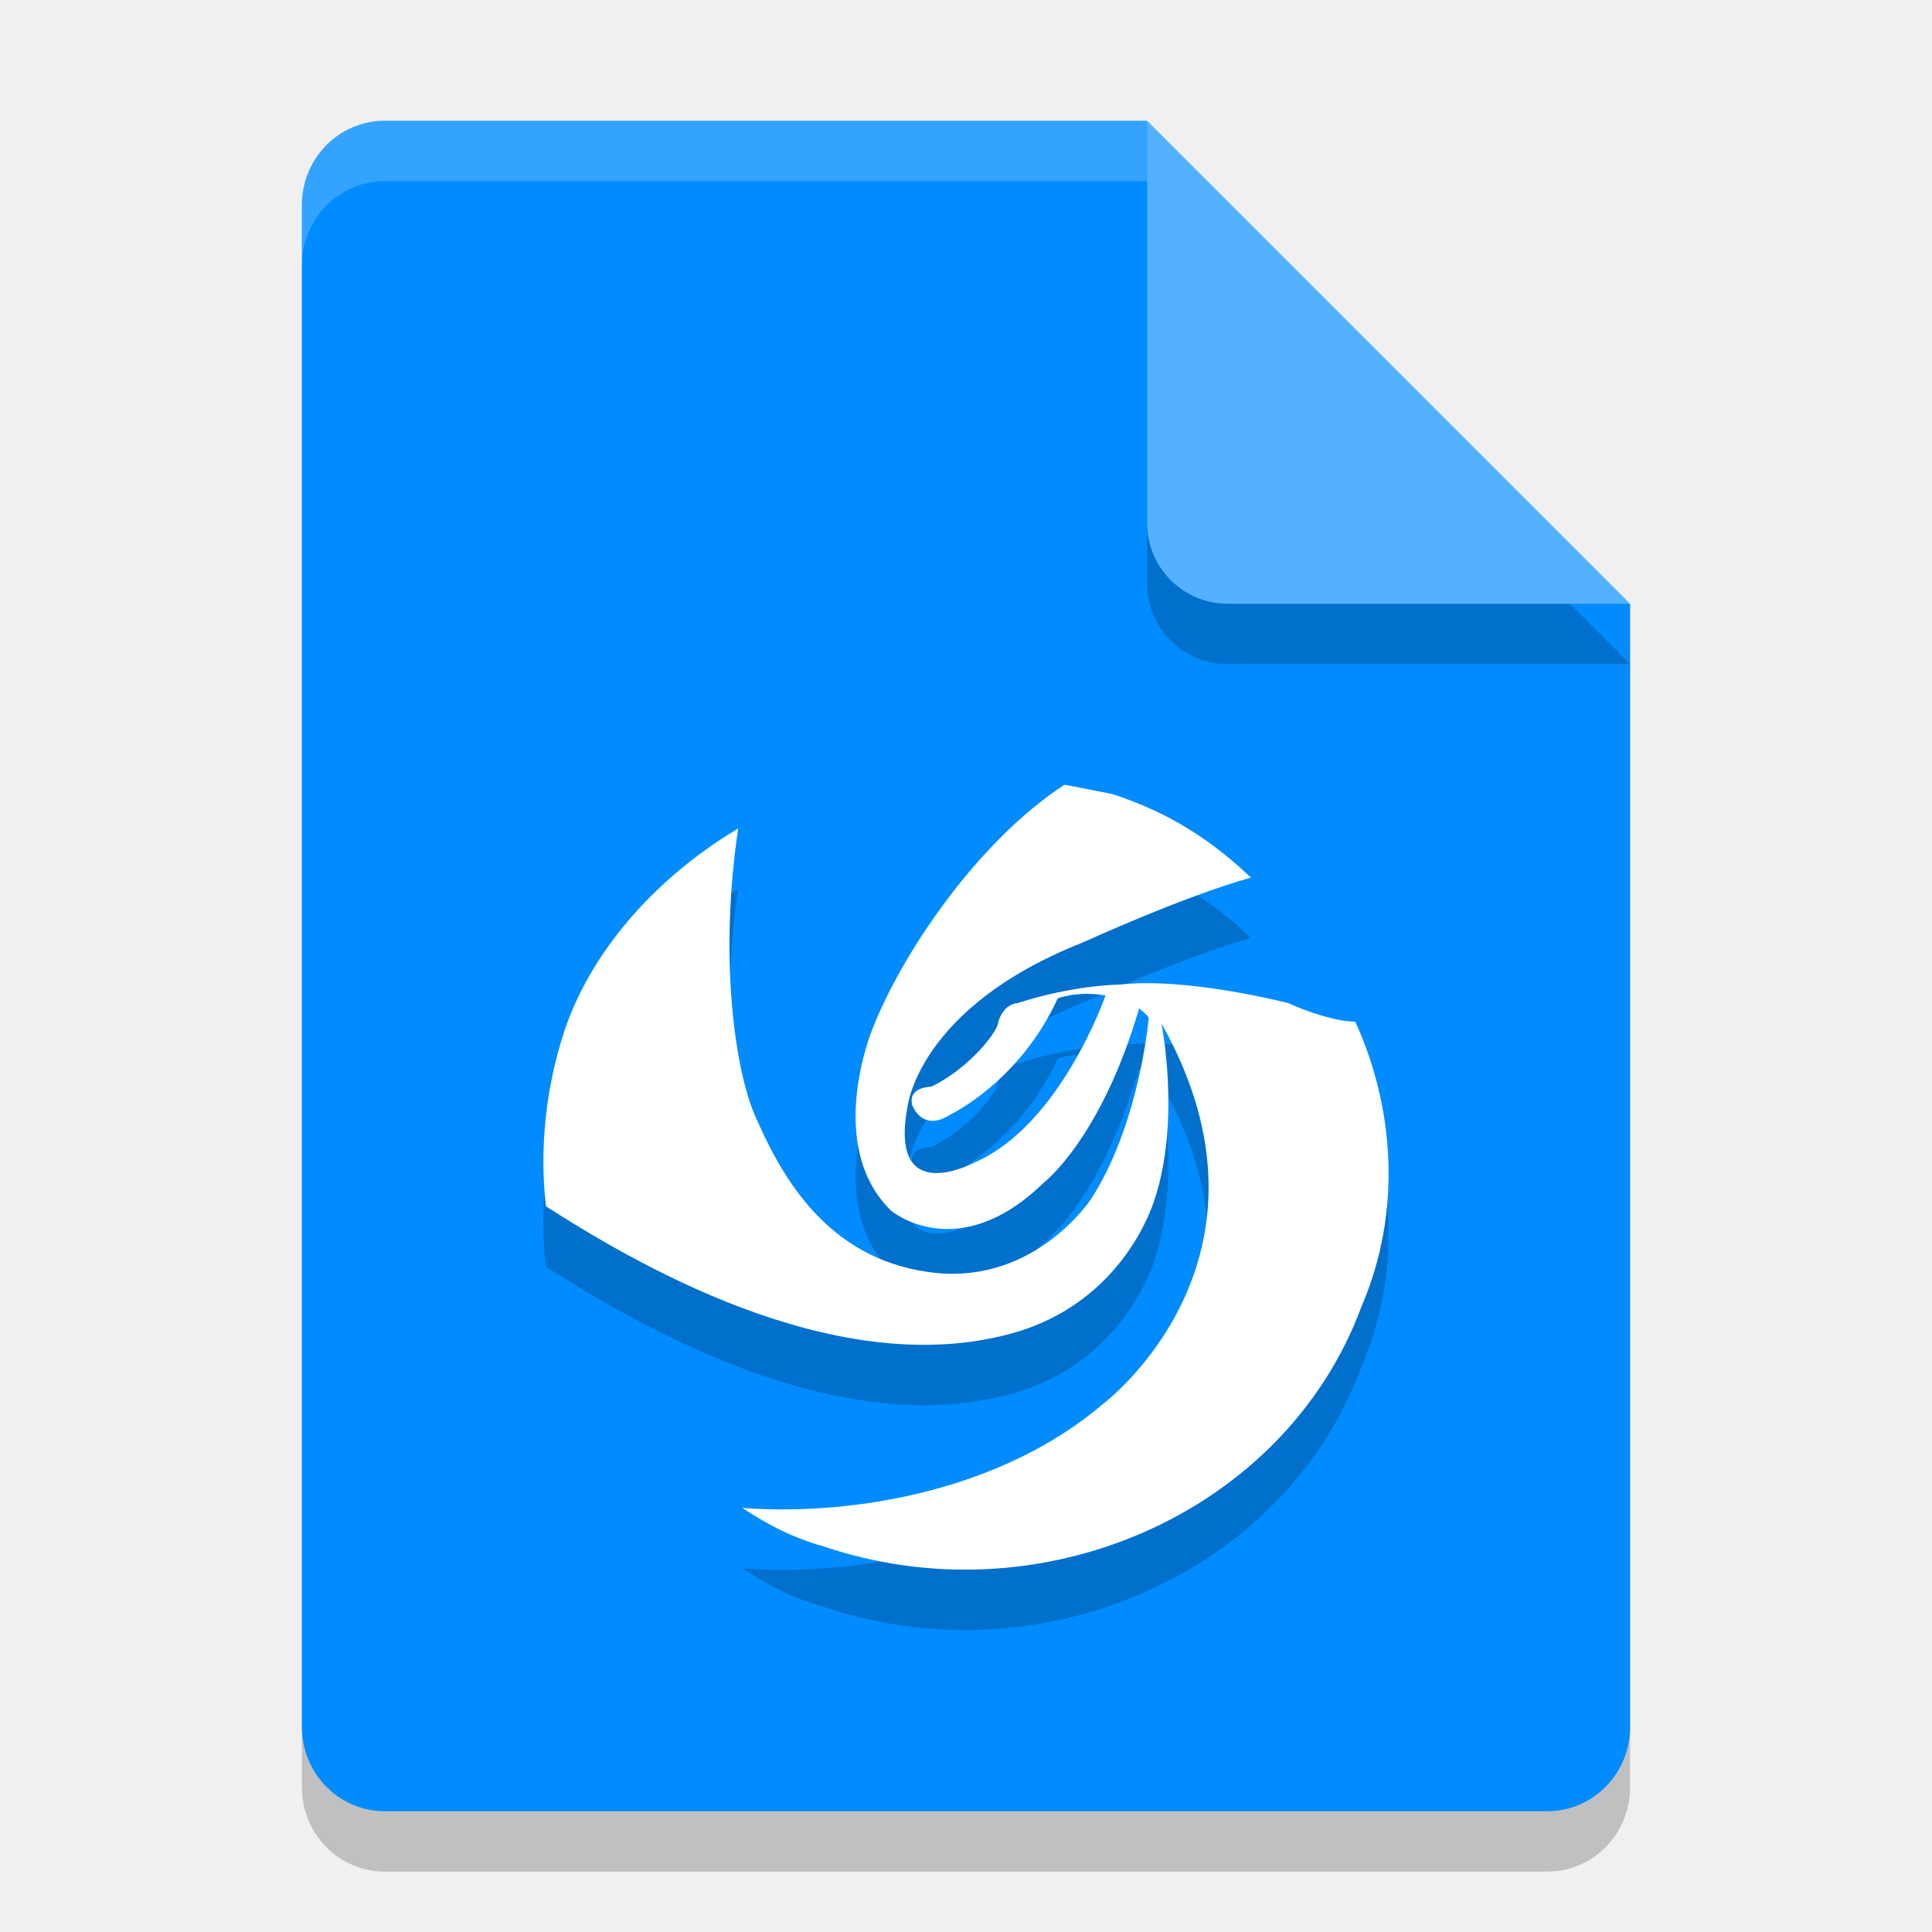
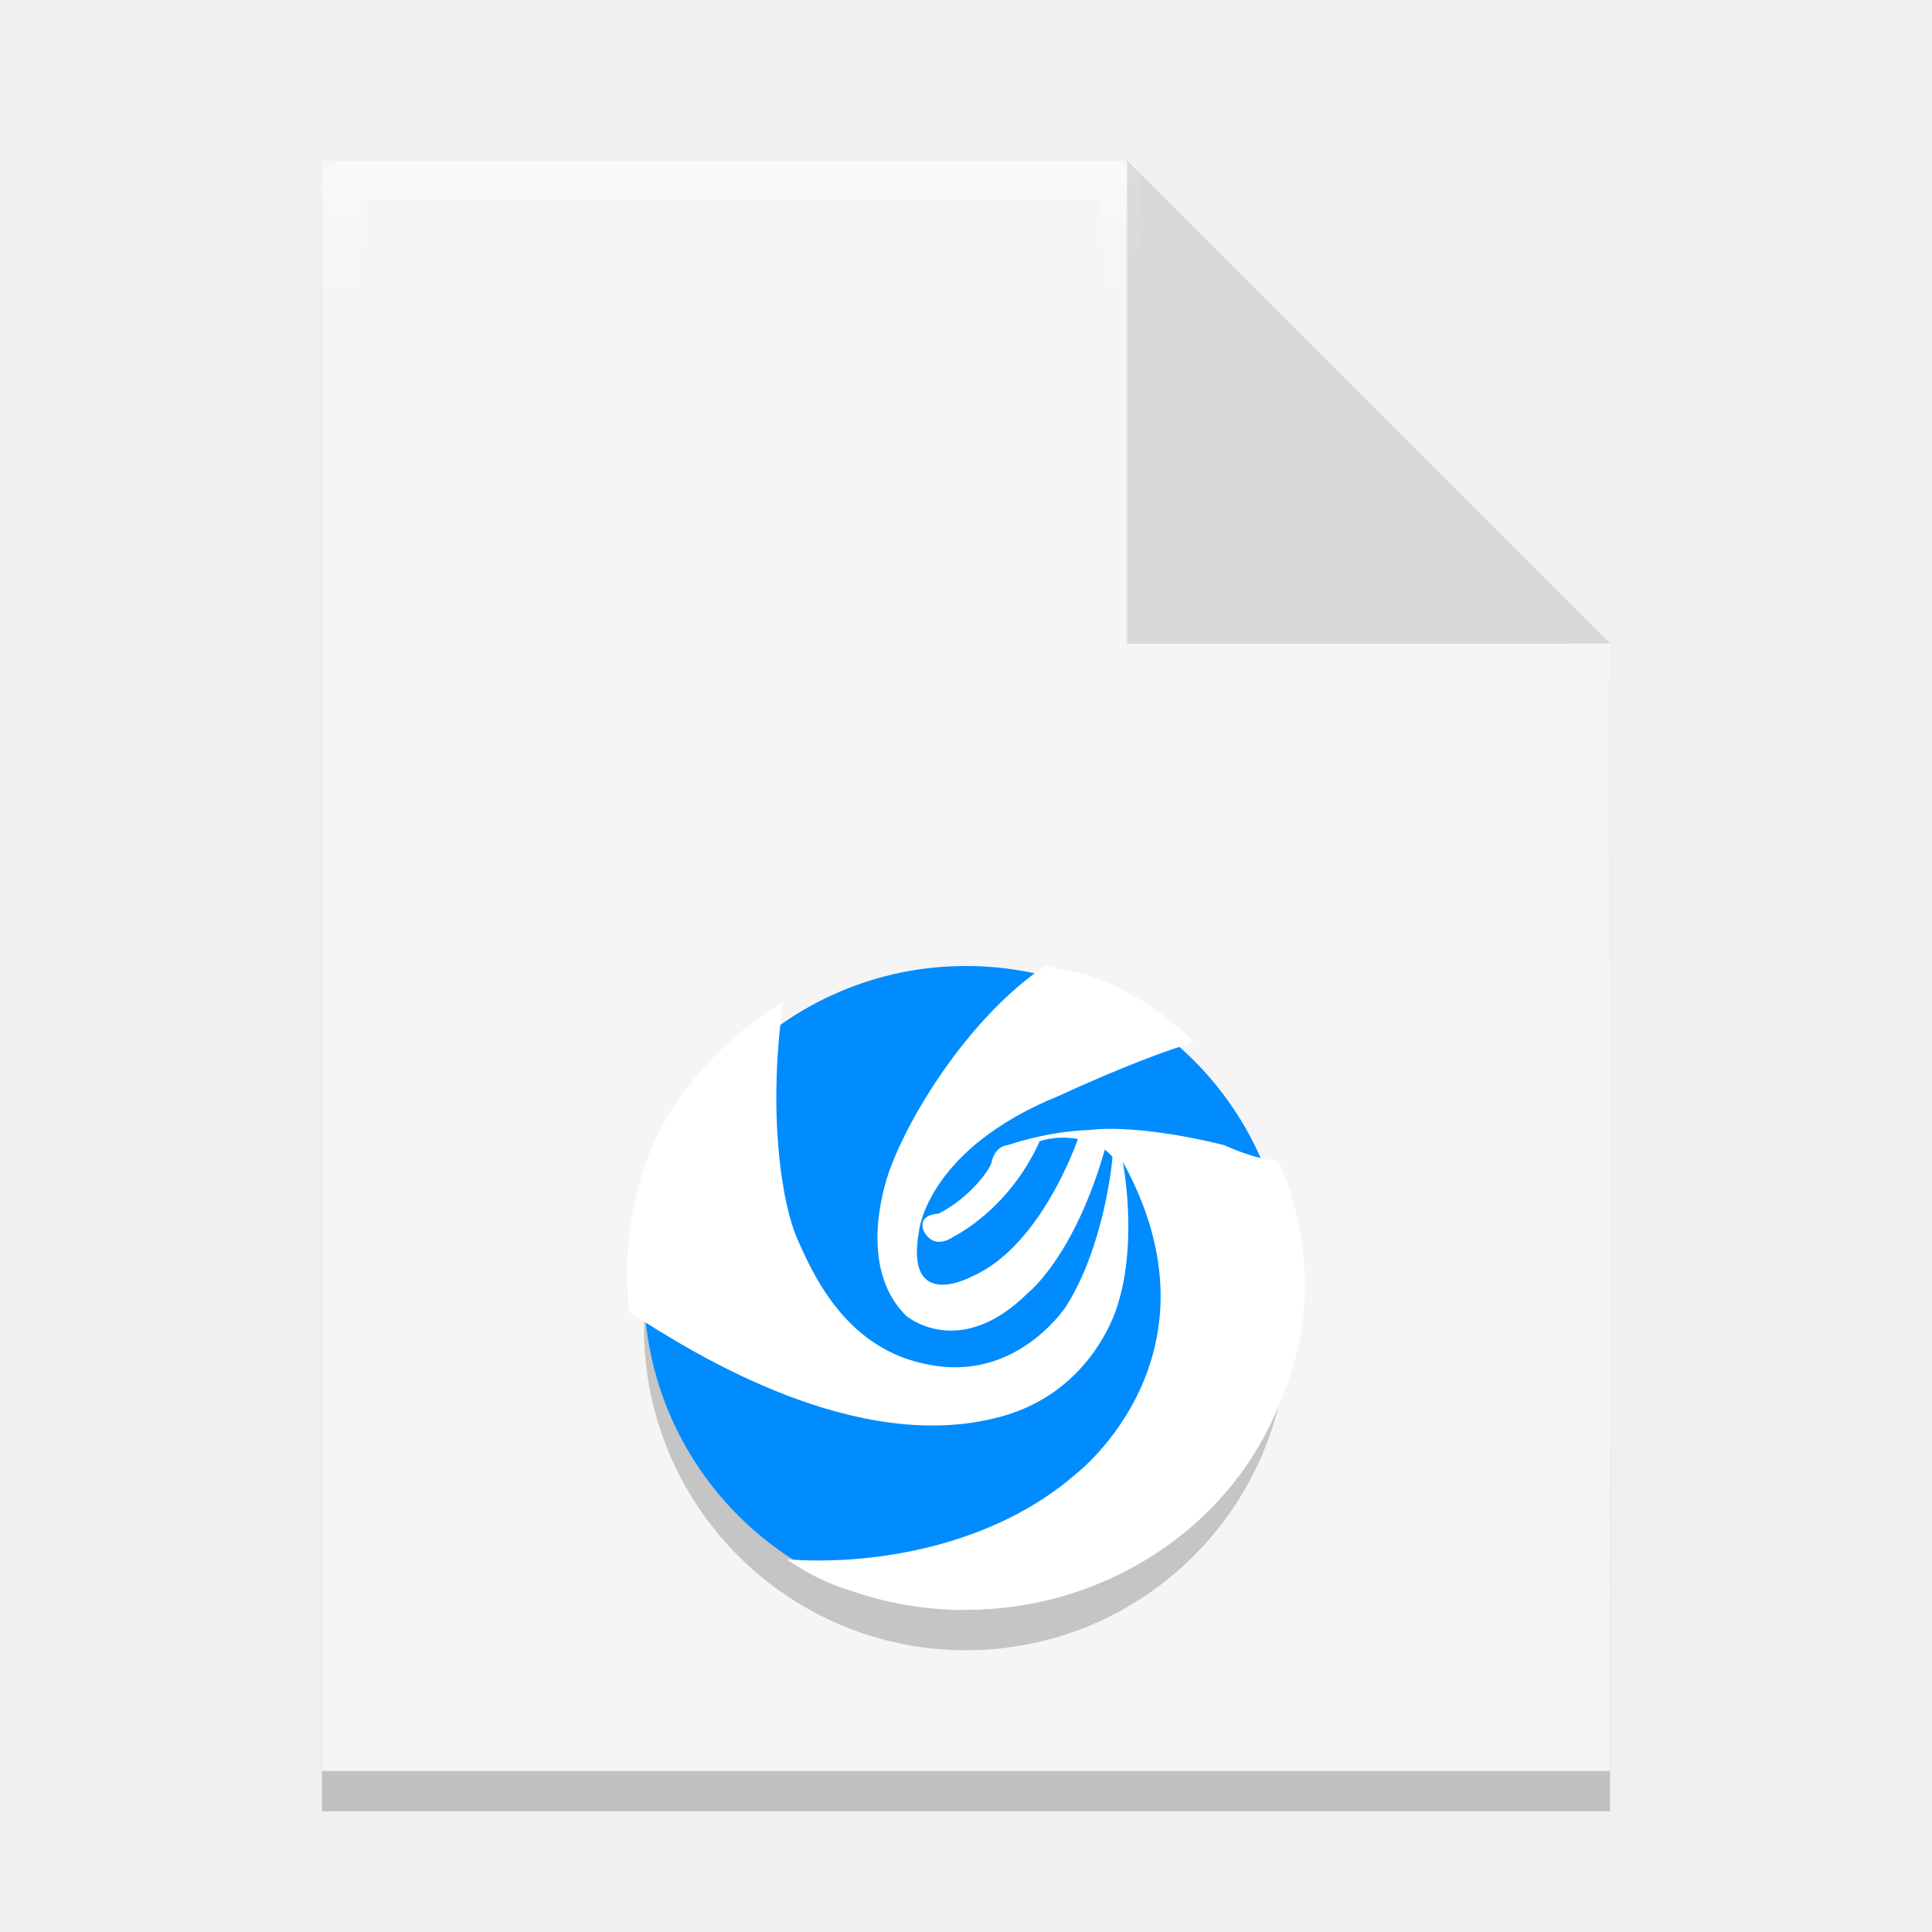
- <svg xmlns="http://www.w3.org/2000/svg" width="32" height="32" version="1">
-   <path style="opacity:0.2" d="M 6.375,3 C 5.613,3 5,3.624 5,4.4 V 29.6 C 5,30.376 5.613,31 6.375,31 h 19.25 C 26.387,31 27,30.376 27,29.6 V 11 L 19.638,10.3 19,3 Z" />
-   <path style="fill:#008cff" d="M 6.375,2 C 5.613,2 5,2.624 5,3.4 V 28.6 C 5,29.376 5.613,30 6.375,30 h 19.25 C 26.387,30 27,29.376 27,28.6 V 10 L 19.638,9.3 19,2 Z" />
-   <path style="opacity:0.2" d="M 19,3 V 9.667 C 19,10.403 19.597,11 20.333,11 H 27 Z" />
-   <path style="fill:#54b1ff" d="M 19,2 V 8.667 C 19,9.403 19.597,10 20.333,10 H 27 Z" />
-   <path style="opacity:0.2;fill-rule:evenodd" d="m 13.564,26.592 c -0.475,-0.149 -0.792,-0.307 -1.268,-0.615 1.886,0.137 4.326,-0.307 5.99,-1.737 0,0 3.153,-2.383 0.951,-6.288 0,0 0.317,1.568 -0.101,2.875 0,0 -0.475,1.768 -2.44,2.275 -2.932,0.769 -6.259,-1.23 -7.654,-2.122 -0.106,-0.922 -0.013,-1.953 0.317,-2.937 0.475,-1.384 1.6,-2.568 2.868,-3.321 -0.317,2.106 -0.067,4.044 0.317,4.843 0.475,1.076 1.268,2.352 2.979,2.521 1.648,0.154 2.551,-1.23 2.551,-1.23 0.792,-1.23 0.951,-2.952 0.951,-2.998 -0.013,-0.043 -0.158,-0.154 -0.158,-0.154 -0.634,2.168 -1.585,2.89 -1.585,2.89 -1.426,1.384 -2.52,0.461 -2.52,0.461 -1.109,-1.076 -0.317,-2.998 -0.317,-2.998 0.475,-1.23 1.727,-3.106 3.185,-4.059 0.317,0.057 0.475,0.092 0.792,0.154 0.951,0.307 1.648,0.769 2.298,1.384 -1.109,0.307 -2.789,1.076 -2.789,1.076 -2.726,1.076 -2.9,2.721 -2.9,2.721 -0.317,1.691 1.109,0.922 1.109,0.922 1.426,-0.615 2.171,-2.767 2.171,-2.767 -0.475,-0.081 -0.792,0.049 -0.792,0.049 -0.634,1.384 -1.775,1.922 -1.775,1.922 -0.475,0.307 -0.634,-0.154 -0.634,-0.154 -0.079,-0.307 0.317,-0.307 0.317,-0.307 0.634,-0.307 1.109,-0.922 1.109,-1.076 0.093,-0.307 0.317,-0.307 0.317,-0.307 0.951,-0.307 1.696,-0.307 1.696,-0.307 1.109,-0.128 2.789,0.307 2.789,0.307 0.317,0.143 0.792,0.307 1.109,0.307 0.634,1.384 0.792,3.121 0.103,4.72 -1.268,3.429 -5.34,5.212 -8.969,3.951 z" />
-   <path style="fill:#ffffff;fill-rule:evenodd" d="m 13.564,25.592 c -0.475,-0.149 -0.792,-0.307 -1.268,-0.615 1.886,0.137 4.326,-0.307 5.99,-1.737 0,0 3.153,-2.383 0.951,-6.288 0,0 0.317,1.568 -0.101,2.875 0,0 -0.475,1.768 -2.44,2.275 -2.932,0.769 -6.259,-1.23 -7.654,-2.122 -0.106,-0.922 -0.013,-1.953 0.317,-2.937 0.475,-1.384 1.6,-2.568 2.868,-3.321 -0.317,2.106 -0.067,4.044 0.317,4.843 0.475,1.076 1.268,2.352 2.979,2.521 1.648,0.154 2.551,-1.23 2.551,-1.23 0.792,-1.23 0.951,-2.952 0.951,-2.998 -0.013,-0.043 -0.158,-0.154 -0.158,-0.154 -0.634,2.168 -1.585,2.89 -1.585,2.89 -1.426,1.384 -2.52,0.461 -2.52,0.461 -1.109,-1.076 -0.317,-2.998 -0.317,-2.998 0.475,-1.23 1.727,-3.106 3.185,-4.059 0.317,0.057 0.475,0.092 0.792,0.154 0.951,0.307 1.648,0.769 2.298,1.384 -1.109,0.307 -2.789,1.076 -2.789,1.076 -2.726,1.076 -2.9,2.721 -2.9,2.721 -0.317,1.691 1.109,0.922 1.109,0.922 1.426,-0.615 2.171,-2.767 2.171,-2.767 -0.475,-0.081 -0.792,0.049 -0.792,0.049 -0.634,1.384 -1.775,1.922 -1.775,1.922 -0.475,0.307 -0.634,-0.154 -0.634,-0.154 -0.079,-0.307 0.317,-0.307 0.317,-0.307 0.634,-0.307 1.109,-0.922 1.109,-1.076 0.093,-0.307 0.317,-0.307 0.317,-0.307 0.951,-0.307 1.696,-0.307 1.696,-0.307 1.109,-0.128 2.789,0.307 2.789,0.307 0.317,0.143 0.792,0.307 1.109,0.307 0.634,1.384 0.792,3.121 0.103,4.72 -1.268,3.429 -5.34,5.212 -8.969,3.951 z" />
-   <path style="opacity:0.2;fill:#ffffff" d="M 6.375,2 C 5.613,2 5,2.625 5,3.4 v 1 C 5,3.625 5.613,3 6.375,3 H 19 V 2 Z" />
+ <svg xmlns="http://www.w3.org/2000/svg" xmlns:ns1="http://www.openswatchbook.org/uri/2009/osb" xmlns:xlink="http://www.w3.org/1999/xlink" width="48" height="48" version="1" id="svg14">
+   <defs id="defs18">
+     <linearGradient id="linearGradient1603" ns1:paint="solid">
+       <stop style="stop-color:#000000;stop-opacity:1;" offset="0" id="stop1601" />
+     </linearGradient>
+     <linearGradient id="linearGradient1595" ns1:paint="solid">
+       <stop style="stop-color:#ffffff;stop-opacity:1;" offset="0" id="stop1593" />
+     </linearGradient>
+     <linearGradient id="linearGradient5278" ns1:paint="solid">
+       <stop style="stop-color:#ff1d5a;stop-opacity:1;" offset="0" id="stop5276" />
+     </linearGradient>
+     <linearGradient id="linearGradient5270" ns1:paint="solid">
+       <stop style="stop-color:#ff3cec;stop-opacity:1;" offset="0" id="stop5268" />
+     </linearGradient>
+     <linearGradient id="linearGradient5262" ns1:paint="solid">
+       <stop style="stop-color:#9000d3;stop-opacity:1;" offset="0" id="stop5260" />
+     </linearGradient>
+     <linearGradient id="linearGradient5254" ns1:paint="solid">
+       <stop style="stop-color:#4700c0;stop-opacity:1;" offset="0" id="stop5252" />
+     </linearGradient>
+     <linearGradient id="linearGradient5246" ns1:paint="solid">
+       <stop style="stop-color:#150fe3;stop-opacity:1;" offset="0" id="stop5244" />
+     </linearGradient>
+     <linearGradient id="linearGradient5238" ns1:paint="solid">
+       <stop style="stop-color:#24fff9;stop-opacity:1;" offset="0" id="stop5236" />
+     </linearGradient>
+     <linearGradient id="linearGradient5230">
+       <stop style="stop-color:#03ffb2;stop-opacity:1;" offset="0" id="stop5228" />
+     </linearGradient>
+     <linearGradient id="linearGradient5222" ns1:paint="solid">
+       <stop style="stop-color:#00b150;stop-opacity:1;" offset="0" id="stop5220" />
+     </linearGradient>
+     <linearGradient id="linearGradient5214" ns1:paint="solid">
+       <stop style="stop-color:#00d50e;stop-opacity:1;" offset="0" id="stop5212" />
+     </linearGradient>
+     <linearGradient id="linearGradient5206" ns1:paint="solid">
+       <stop style="stop-color:#fff112;stop-opacity:1;" offset="0" id="stop5204" />
+     </linearGradient>
+     <linearGradient id="linearGradient5198" ns1:paint="solid">
+       <stop style="stop-color:#e3730f;stop-opacity:1;" offset="0" id="stop5196" />
+     </linearGradient>
+     <linearGradient id="linearGradient5190" ns1:paint="solid">
+       <stop style="stop-color:#e30f0f;stop-opacity:1;" offset="0" id="stop5188" />
+     </linearGradient>
+     <linearGradient id="linearGradient5182" ns1:paint="solid">
+       <stop style="stop-color:#0f6ee3;stop-opacity:1;" offset="0" id="stop5180" />
+     </linearGradient>
+     <linearGradient id="linearGradient5168" ns1:paint="solid">
+       <stop style="stop-color:#f5f5f5;stop-opacity:1;" offset="0" id="stop5166" />
+     </linearGradient>
+     <linearGradient id="linearGradient1530">
+       <stop style="stop-color:#ffffff;stop-opacity:1;" offset="0" id="stop1526" />
+       <stop style="stop-color:#ffffff;stop-opacity:0;" offset="1" id="stop1528" />
+     </linearGradient>
+     <linearGradient xlink:href="#linearGradient1530" id="linearGradient1532" x1="19.29" y1="4.153" x2="19.29" y2="7.461" gradientUnits="userSpaceOnUse" />
+   </defs>
+   <g id="g1075-2" style="fill:#000000;fill-opacity:0.196" transform="translate(0,1)">
+     <path id="path1042-4" d="M 27.988,4 H 8 V 44 H 40 L 39.988,15.986 c -13.282,-13.282 -13.282,-13.282 0,0 h -12 z" style="opacity:1;fill:#000000;fill-opacity:0.196;fill-rule:evenodd;stroke:none;stroke-width:114.803;stroke-linejoin:round;stroke-miterlimit:4;stroke-dasharray:none;stroke-opacity:1;paint-order:stroke fill markers" />
+     <path id="rect1011-4" d="m 27.988,4 v 11.986 h 12 L 28.002,4 Z" style="opacity:1;fill:#000000;fill-opacity:0.196;fill-rule:evenodd;stroke:none;stroke-width:114.803;stroke-linejoin:round;stroke-miterlimit:4;stroke-dasharray:none;stroke-opacity:1;paint-order:stroke fill markers" />
+   </g>
+   <g id="g1075" style="fill:#f5f5f5;fill-opacity:1">
+     <path id="path1042" d="M 27.988,4 H 8 v 40 h 32 l -0.012,-28.014 c -13.282,-13.282 -13.282,-13.282 0,0 h -12 z" style="opacity:1;fill:#f5f5f5;fill-opacity:1;fill-rule:evenodd;stroke:none;stroke-width:114.803;stroke-linejoin:round;stroke-miterlimit:4;stroke-dasharray:none;stroke-opacity:1;paint-order:stroke fill markers" />
+     <path id="rect1011" d="m 27.988,4 v 11.986 h 12 L 28.002,4 Z" style="opacity:1;fill:#f5f5f5;fill-opacity:1;fill-rule:evenodd;stroke:none;stroke-width:114.803;stroke-linejoin:round;stroke-miterlimit:4;stroke-dasharray:none;stroke-opacity:1;paint-order:stroke fill markers" />
+   </g>
+   <path id="path1042-5" d="M 27.867,4.486 H 8.486 V 43.514 H 39.514 L 39.502,16.181 c -12.878,-12.959 -12.878,-12.959 0,0 H 27.867 Z" style="opacity:0.4;fill:none;fill-opacity:1;fill-rule:evenodd;stroke:url(#linearGradient1532);stroke-width:0.973;stroke-linejoin:round;stroke-miterlimit:4;stroke-dasharray:none;stroke-opacity:1;paint-order:stroke fill markers" />
+   <circle style="opacity:1;fill:#000000;fill-opacity:0.196;fill-rule:evenodd;stroke:none;stroke-width:10.518;stroke-linejoin:round;stroke-miterlimit:4;stroke-dasharray:none;stroke-opacity:1;paint-order:stroke fill markers" id="path1122-5" cx="24" cy="33" r="8" />
+   <path style="opacity:1;fill:#000000;fill-opacity:0.118;fill-rule:evenodd;stroke:none;stroke-width:114.803;stroke-linejoin:round;stroke-miterlimit:4;stroke-dasharray:none;stroke-opacity:1;paint-order:stroke fill markers" d="m 28.002,4 v 11.986 h 12 L 28.016,4 Z" id="rect1011-5" />
+   <circle style="opacity:1;fill:#008cff;fill-opacity:1;fill-rule:evenodd;stroke:none;stroke-width:10.518;stroke-linejoin:round;stroke-miterlimit:4;stroke-dasharray:none;stroke-opacity:1;paint-order:stroke fill markers" id="path1122" cx="24" cy="32" r="8" />
+   <path style="fill:#ffffff;fill-rule:evenodd;stroke-width:0.842" d="m 21.07,39.498 c -0.572,-0.184 -0.953,-0.378 -1.525,-0.757 2.269,0.168 5.204,-0.378 7.206,-2.138 0,0 3.794,-2.933 1.144,-7.739 0,0 0.381,1.93 -0.122,3.539 0,0 -0.572,2.176 -2.936,2.801 -3.527,0.946 -7.53,-1.514 -9.207,-2.611 -0.128,-1.135 -0.015,-2.403 0.381,-3.614 0.572,-1.703 1.925,-3.16 3.45,-4.087 -0.381,2.592 -0.08,4.977 0.381,5.961 0.572,1.325 1.525,2.895 3.584,3.103 1.983,0.189 3.069,-1.514 3.069,-1.514 0.953,-1.514 1.144,-3.633 1.144,-3.69 -0.015,-0.053 -0.191,-0.189 -0.191,-0.189 -0.763,2.668 -1.906,3.557 -1.906,3.557 -1.716,1.703 -3.031,0.568 -3.031,0.568 -1.334,-1.325 -0.381,-3.69 -0.381,-3.69 0.572,-1.514 2.078,-3.822 3.832,-4.996 0.381,0.07 0.572,0.114 0.953,0.189 1.144,0.378 1.983,0.946 2.764,1.703 -1.334,0.378 -3.355,1.325 -3.355,1.325 -3.279,1.325 -3.489,3.349 -3.489,3.349 -0.381,2.082 1.334,1.135 1.334,1.135 1.716,-0.757 2.612,-3.406 2.612,-3.406 -0.572,-0.1 -0.953,0.061 -0.953,0.061 -0.763,1.703 -2.135,2.365 -2.135,2.365 -0.572,0.378 -0.763,-0.189 -0.763,-0.189 -0.095,-0.378 0.381,-0.378 0.381,-0.378 0.763,-0.378 1.334,-1.135 1.334,-1.325 0.112,-0.378 0.381,-0.378 0.381,-0.378 1.144,-0.378 2.04,-0.378 2.04,-0.378 1.334,-0.157 3.355,0.378 3.355,0.378 0.381,0.176 0.953,0.378 1.334,0.378 0.763,1.703 0.953,3.841 0.124,5.809 -1.525,4.22 -6.424,6.415 -10.79,4.863 z" id="path14" />
</svg>
